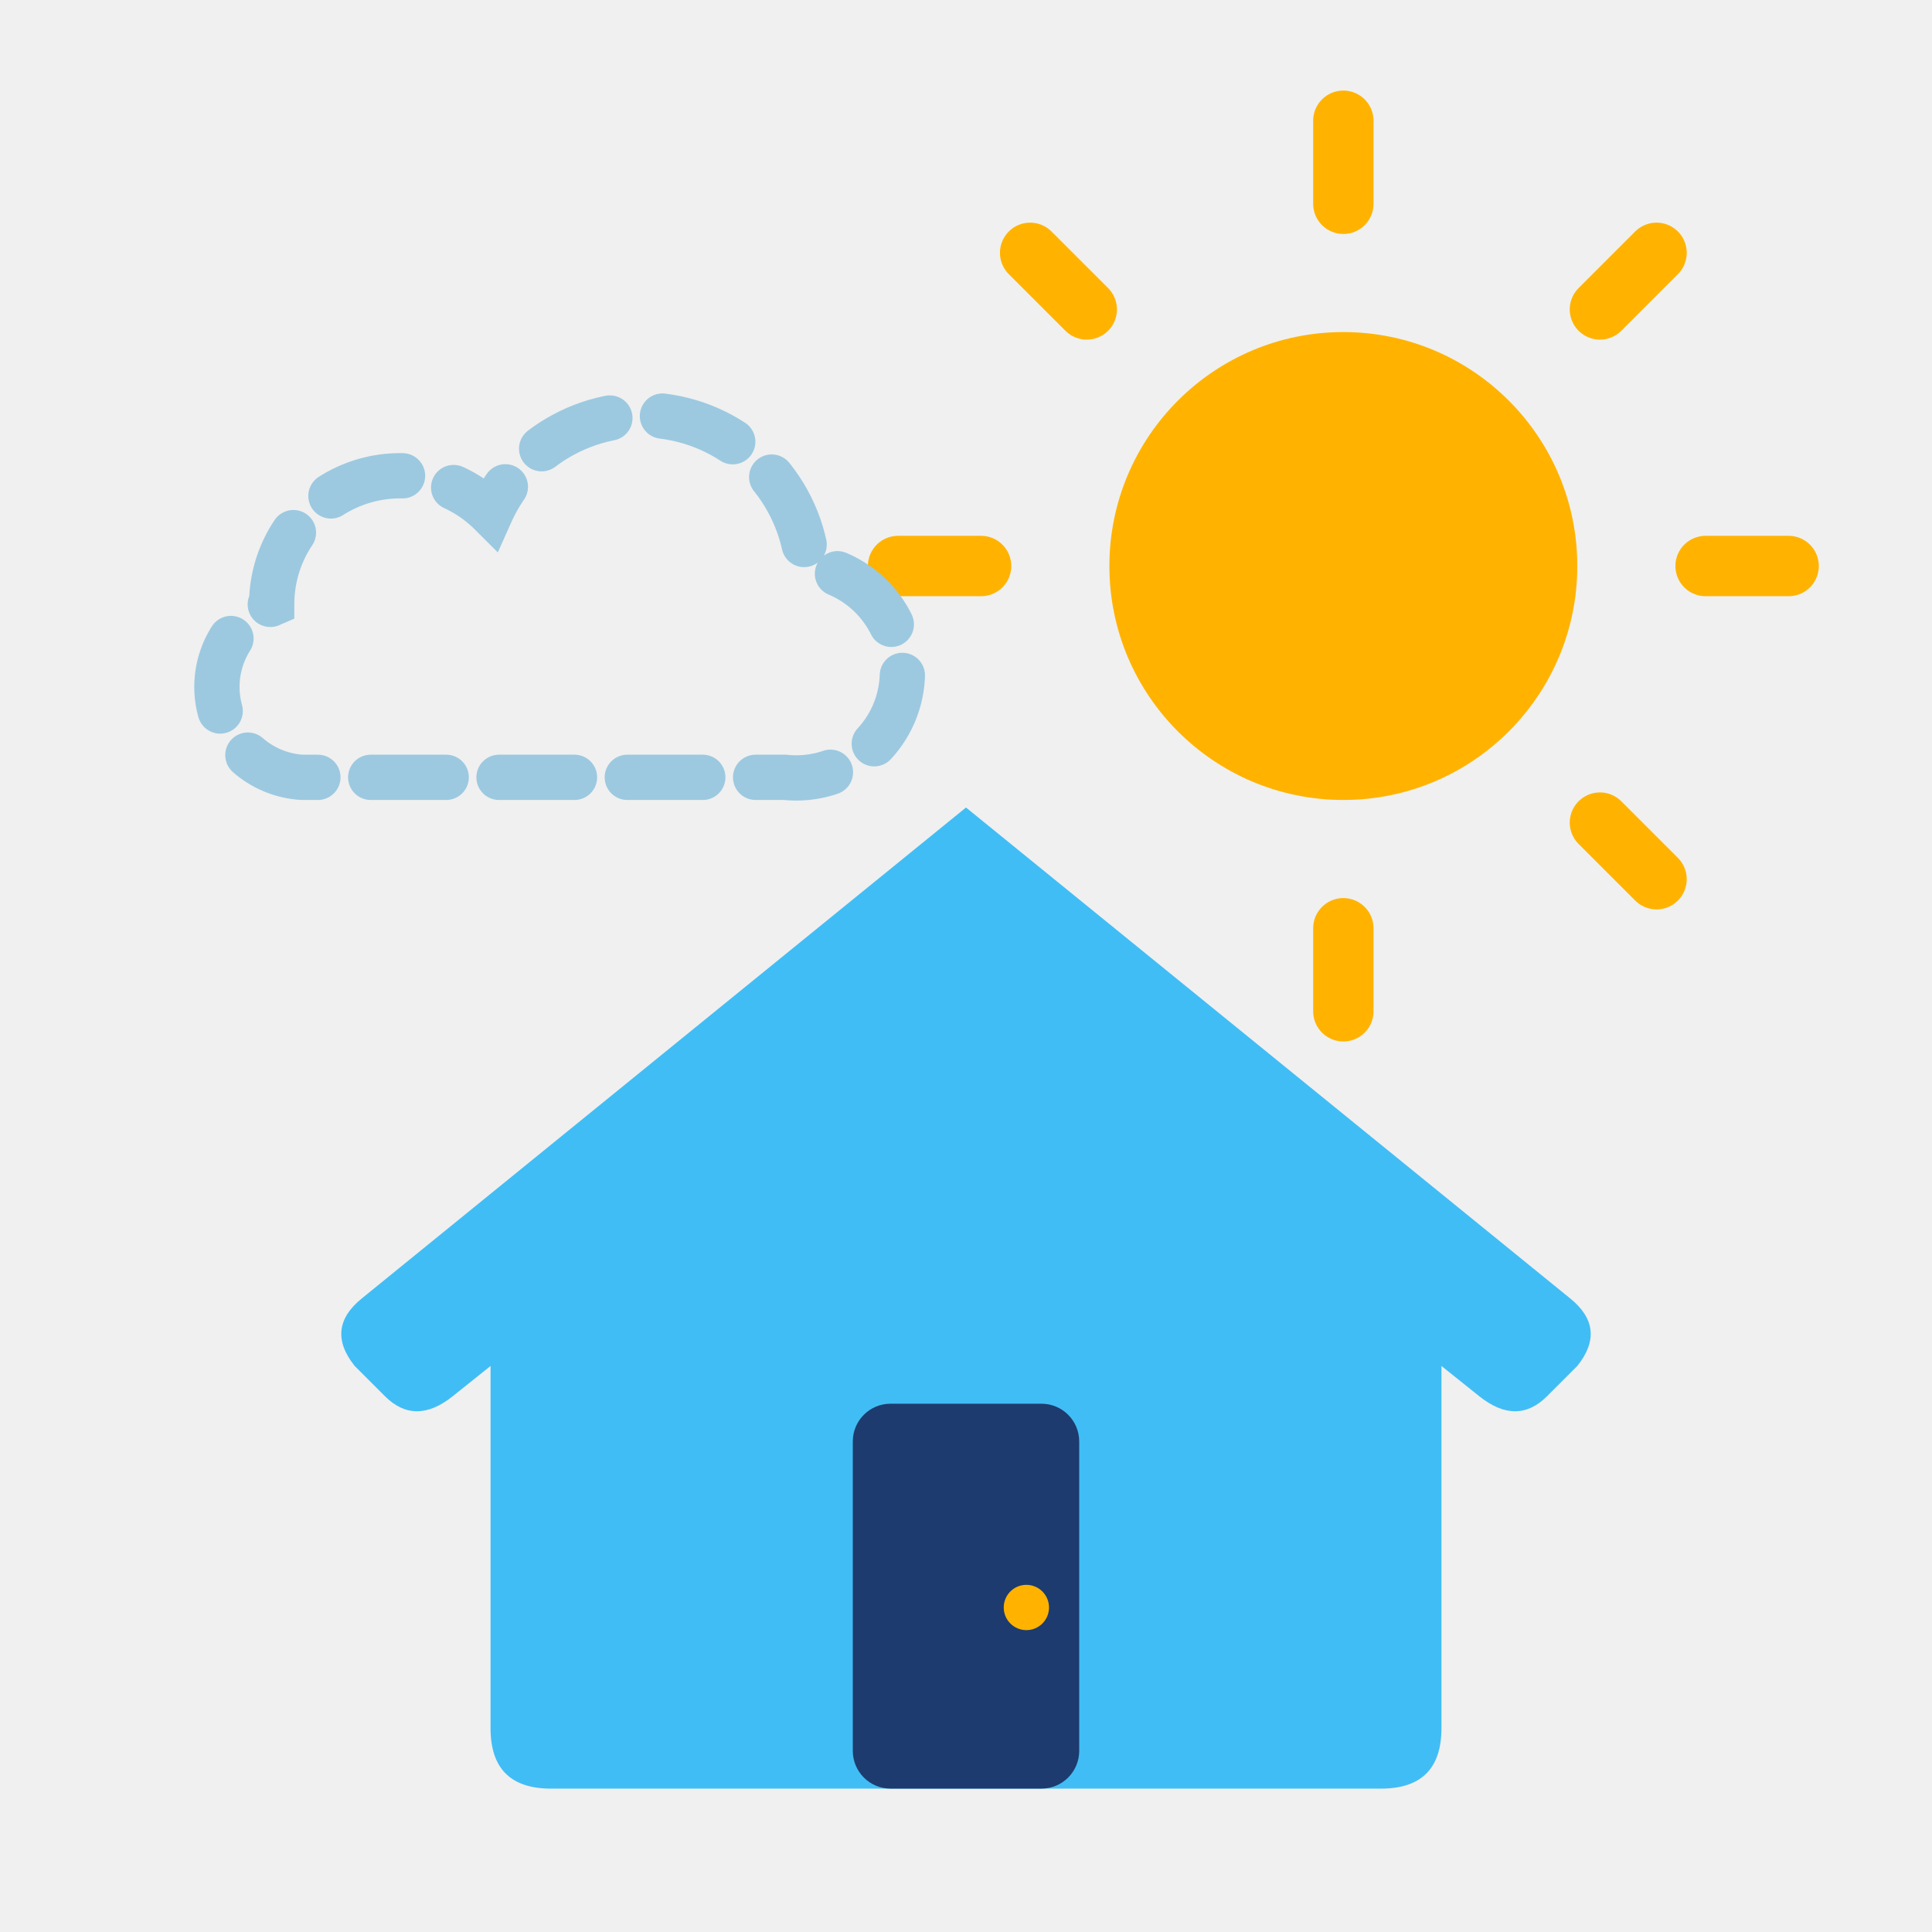
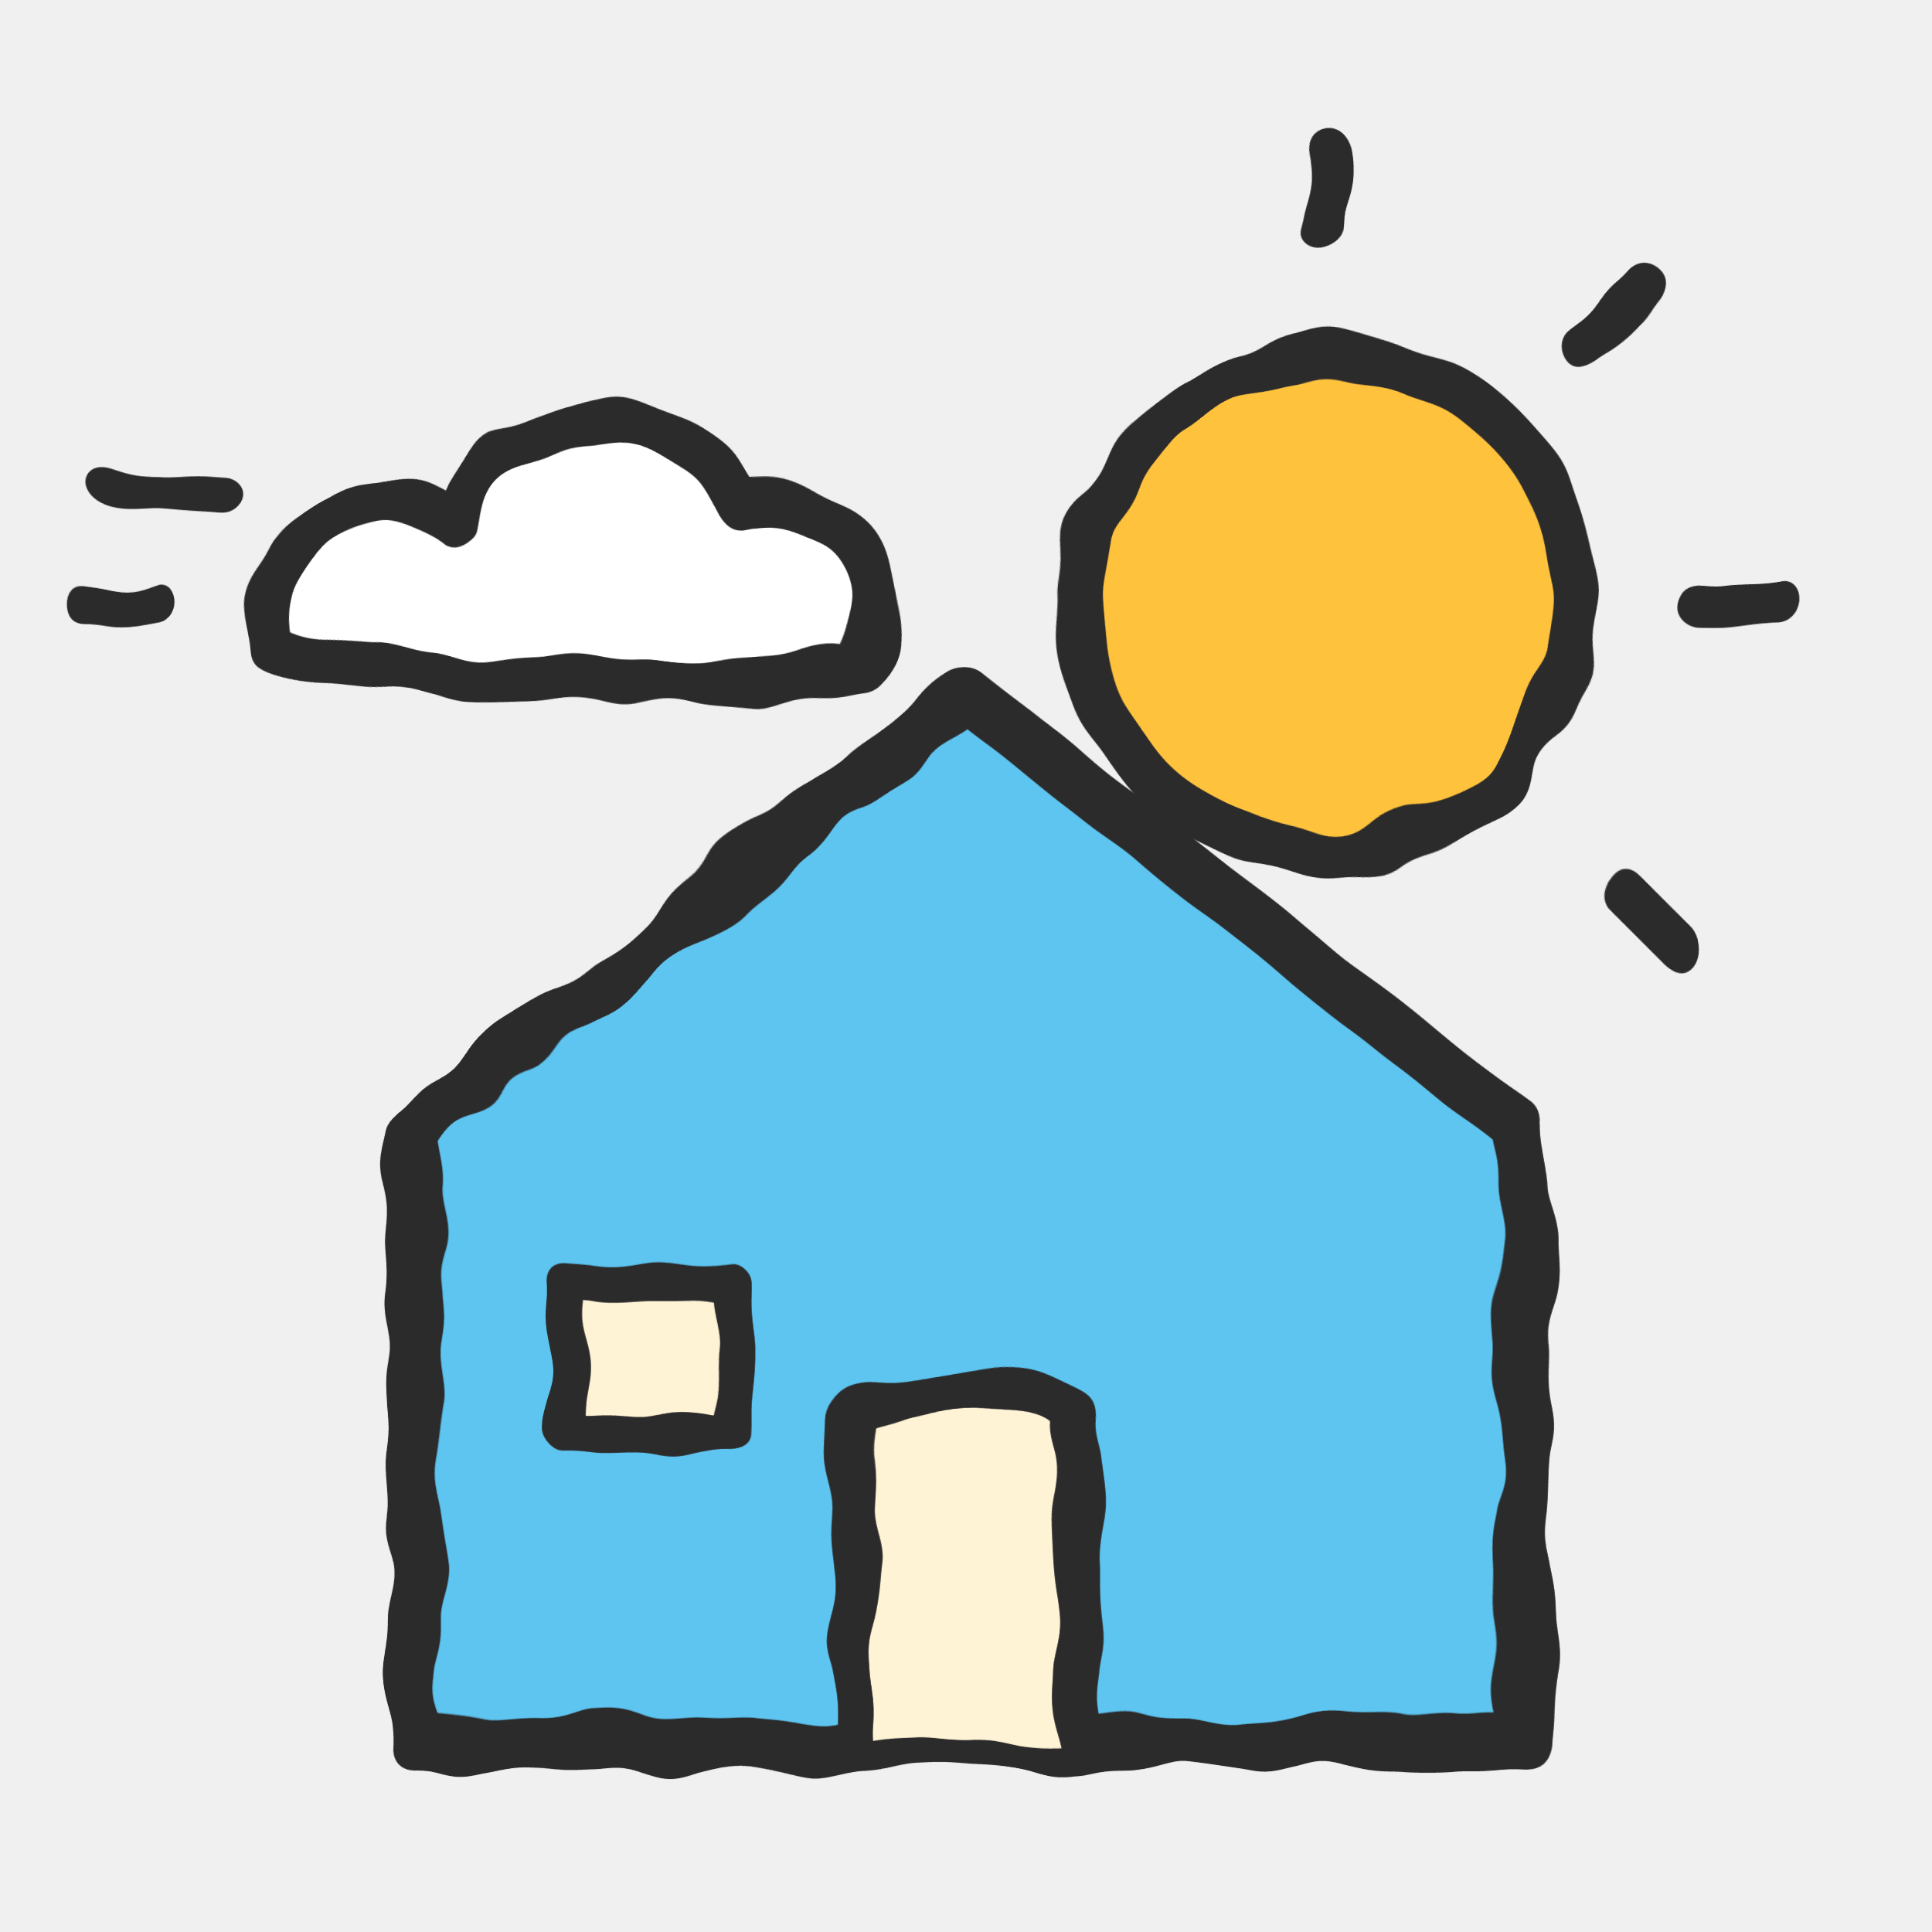
<svg xmlns="http://www.w3.org/2000/svg" viewBox="0 0 512 512">
-   <circle cx="356" cy="150" r="62" fill="#FFB300" />
-   <g stroke="#FFB300" stroke-width="16" stroke-linecap="round">
-     <path d="M356 54 v-22 M356 268 v-22 M260 150 h-22 M474 150 h-22 M288 82 l-15 -15 M439 233 l-15 -15 M424 82 l15 -15" />
+   <defs>
+     <filter id="w">
+       <feTurbulence type="fractalNoise" baseFrequency="0.035" numOctaves="2" seed="7" />
+       <feDisplacementMap in="SourceGraphic" scale="9" />
+     </filter>
+   </defs>
+   <g filter="url(#w)" stroke-linecap="round" stroke-linejoin="round">
+     <circle cx="352" cy="160" r="66" fill="#FFC23D" stroke="#2B2B2B" stroke-width="12" />
+     <path d="M352 62v-22M450 160h22M420 92l16-16M430 236l14 14" stroke="#2B2B2B" stroke-width="12" fill="none" />
+     <path d="M70 170c-4-30 30-48 52-30c10-34 62-38 74-6c30-6 46 24 32 44c-20 4-140 6-158-8z" fill="#fff" stroke="#2B2B2B" stroke-width="12" />
+     <path d="M30 130h28M22 160h20" stroke="#2B2B2B" stroke-width="10" fill="none" />
+     <path d="M110 300L256 184L404 300V462H110Z" fill="#5EC4F0" stroke="#2B2B2B" stroke-width="14" />
+     <path d="M226 462V378c0-14 60-14 60 0V462" fill="#FFF3D6" stroke="#2B2B2B" stroke-width="12" />
+     <path d="M150 340h44v40h-44z" fill="#FFF3D6" stroke="#2B2B2B" stroke-width="10" />
  </g>
-   <path transform="translate(-24 -36)" d="M96 196 a34 34 0 0 1 58 -24 a44 44 0 0 1 84 14 a28 28 0 0 1 -6 56 h-128 a24 24 0 0 1 -8 -46 z" fill="none" stroke="#9CC9E0" stroke-width="12" stroke-dasharray="20 14" stroke-linecap="round" />
-   <path d="M256 214 L416 344 Q426 352 418 362 L410 370 Q402 378 392 370 L382 362 V458 Q382 474 366 474 H146 Q130 474 130 458 V362 L120 370 Q110 378 102 370 L94 362 Q86 352 96 344 Z" fill="#41BDF5" />
-   <rect x="226" y="372" width="60" height="102" rx="10" fill="#1D3B6E" />
-   <circle cx="272" cy="426" r="6" fill="#FFB300" />
</svg>
